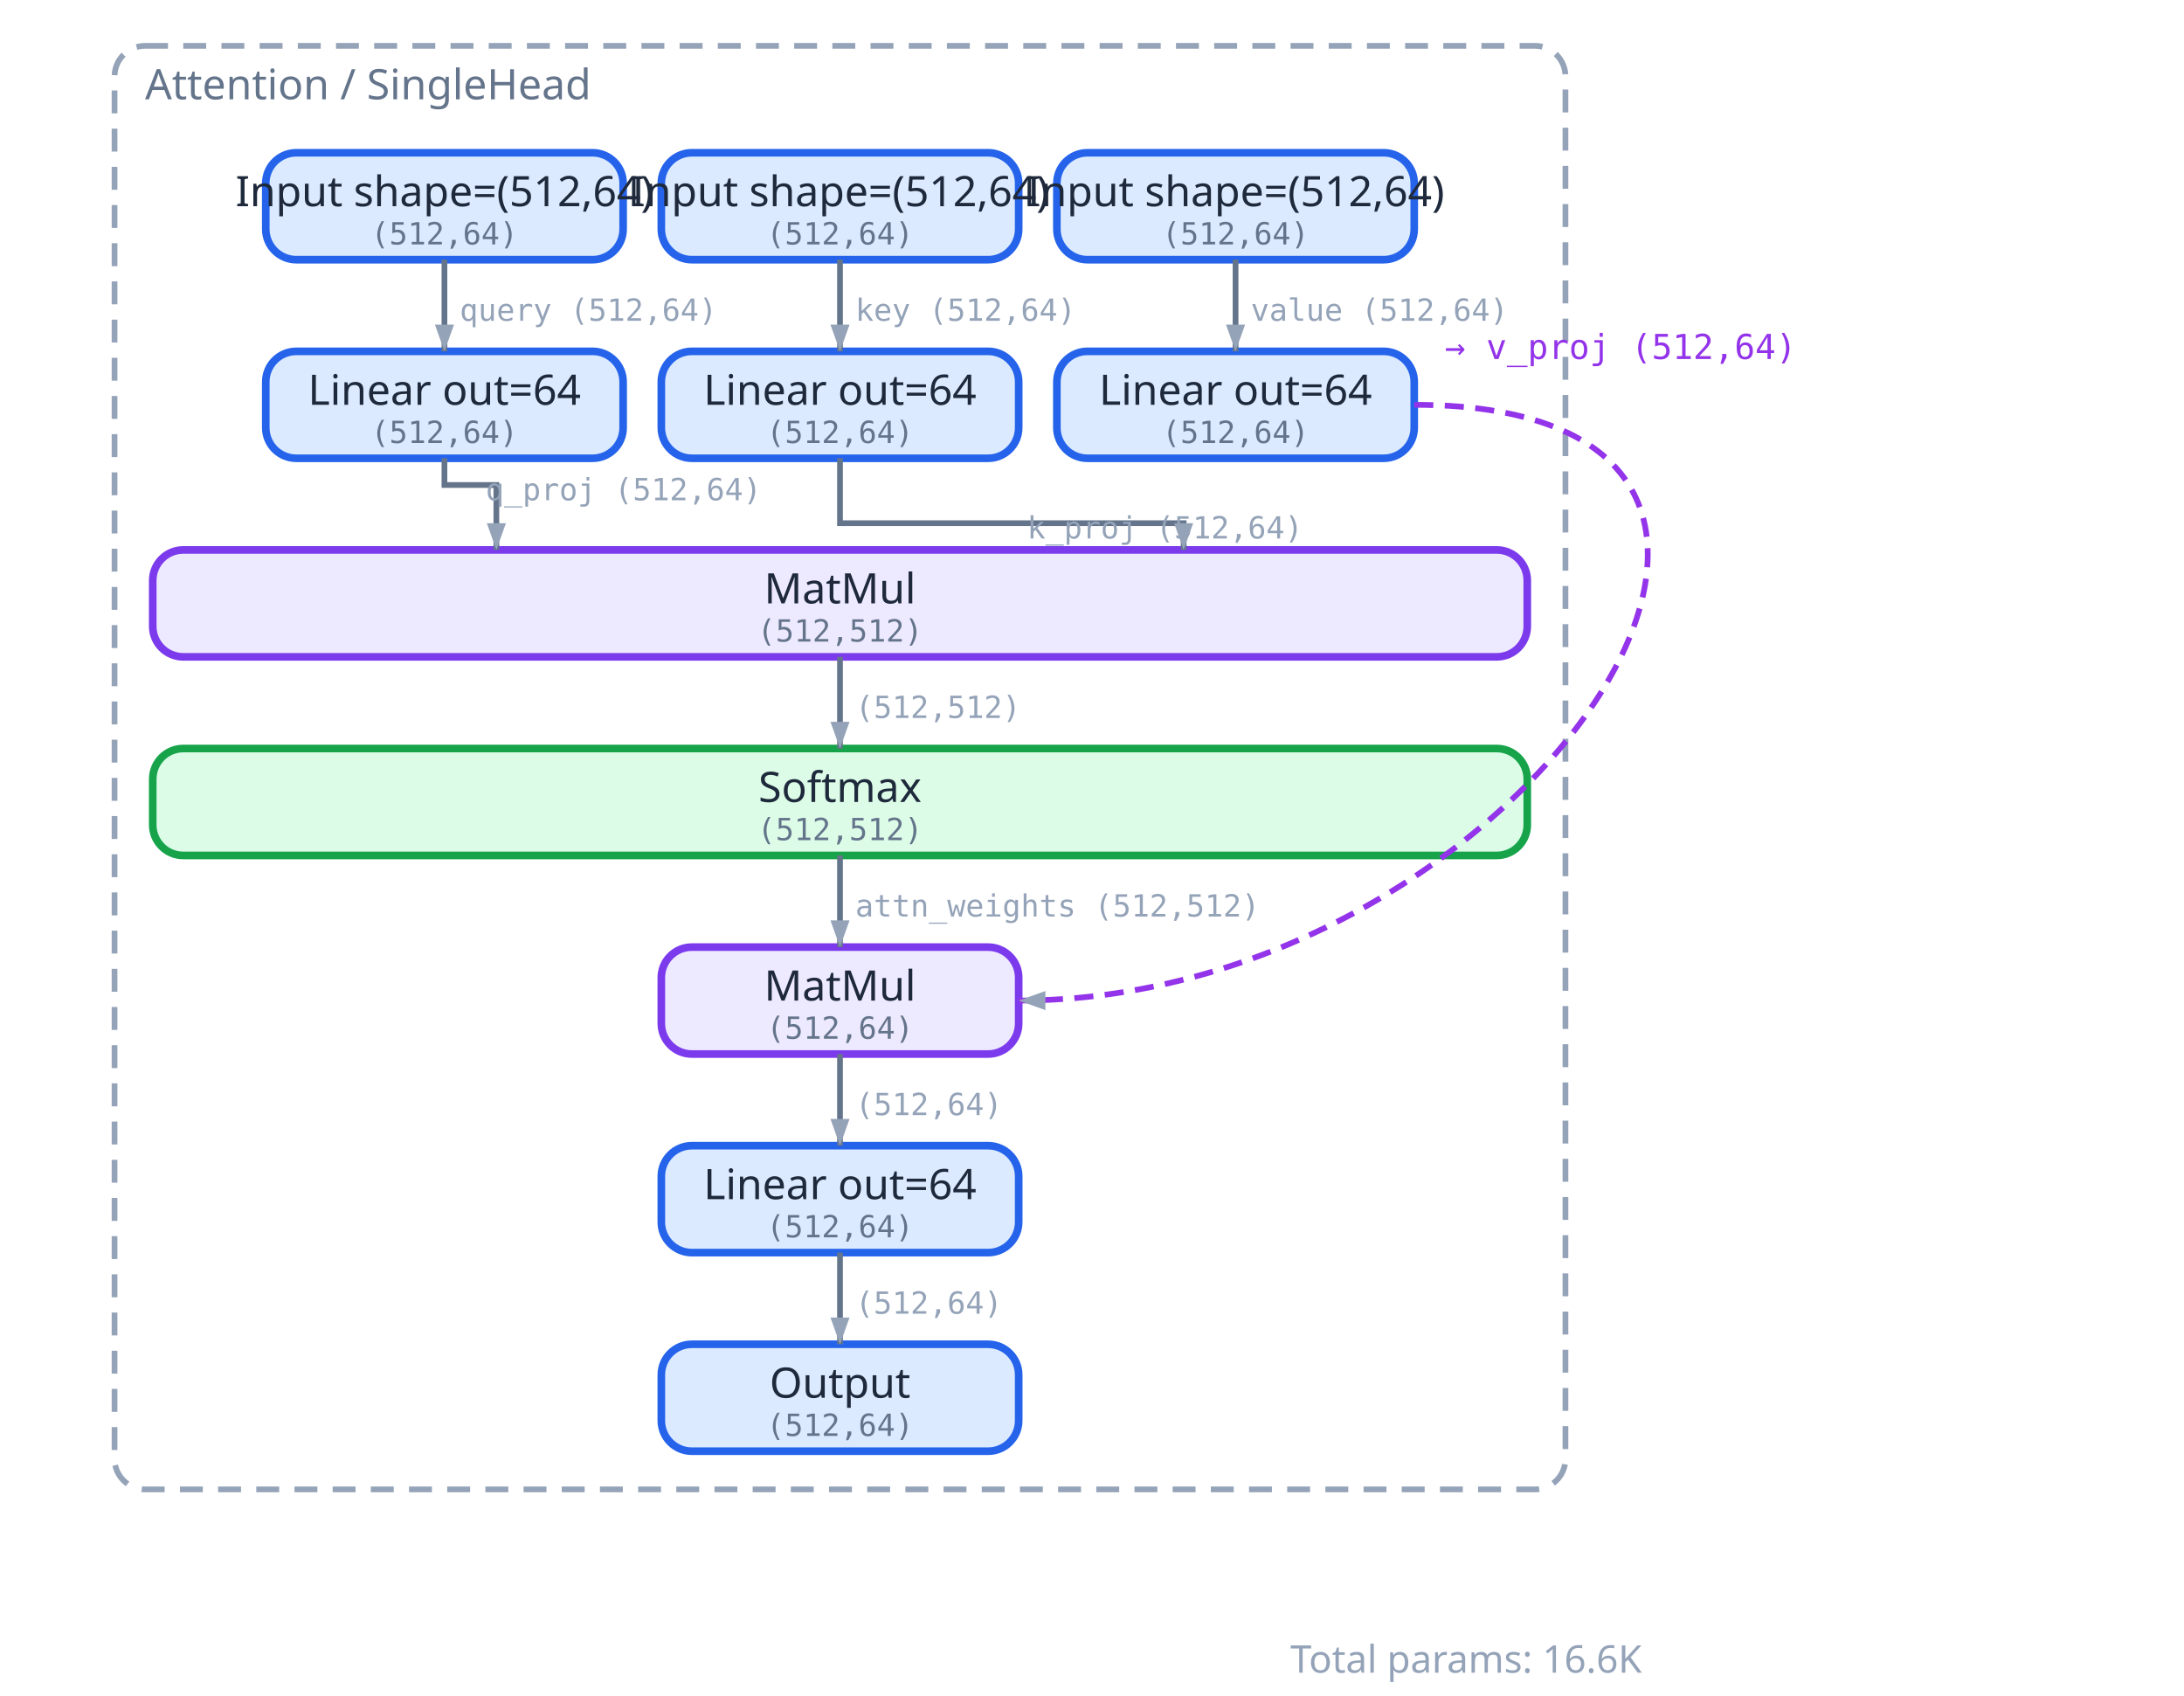
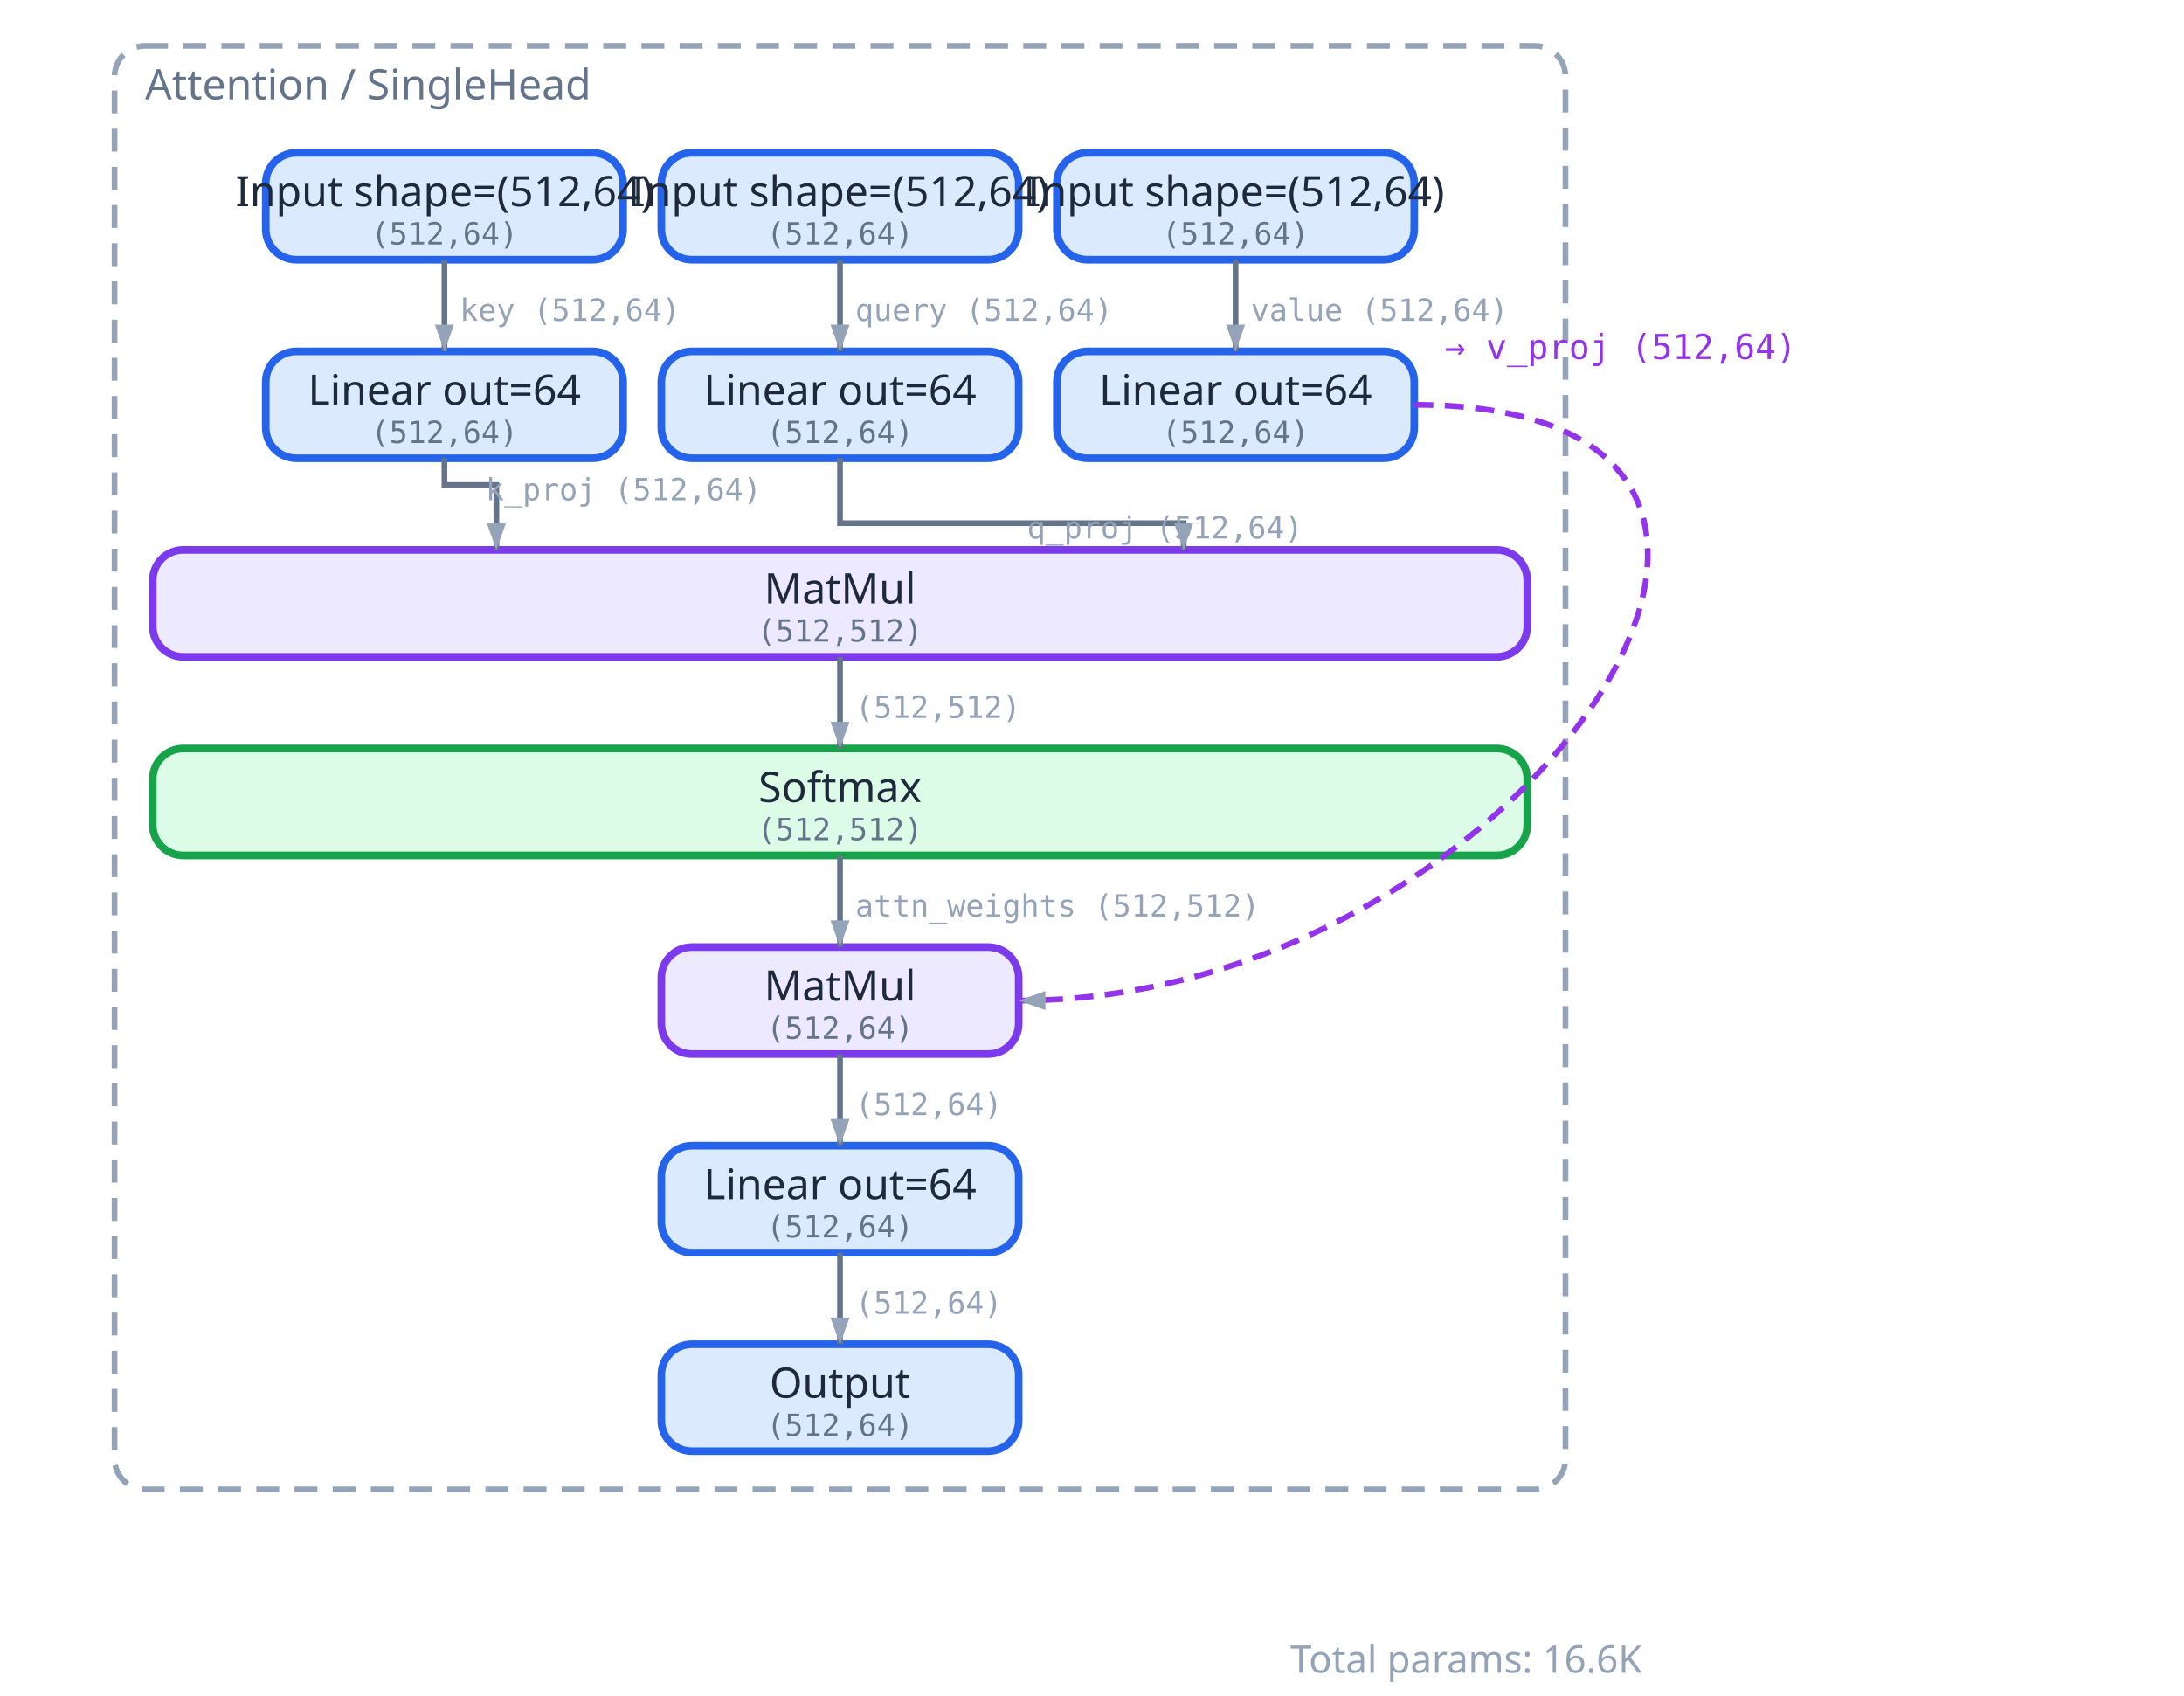
<svg xmlns="http://www.w3.org/2000/svg" viewBox="0 0 572 444" width="572" height="444">
  <defs>
    <marker id="arrowhead" markerWidth="7" markerHeight="5" refX="7" refY="2.5" markerUnits="userSpaceOnUse" orient="auto">
      <polygon points="0 0, 7 2.5, 0 5" fill="#94a3b8" />
    </marker>
  </defs>
-   <rect x="30" y="12" width="380" height="378" fill="none" stroke="#94a3b8" stroke-width="1.5" stroke-dasharray="6,4" rx="8" />
-   <text x="38" y="26" font-size="11" fill="#64748b" font-family="sans-serif" font-weight="500">Attention / SingleHead</text>
+   <rect x="30" y="12" width="380" height="378" fill="none" rx="8" stroke="#94a3b8" stroke-dasharray="6,4" stroke-width="1.5" />
+   <text x="38" y="26" fill="#64748b" font-family="sans-serif" font-size="11" font-weight="500">Attention / SingleHead</text>
+   <rect x="173.201" y="92" width="93.598" height="28" rx="8" ry="8" fill="#dbeafe" stroke="#2563eb" stroke-width="2" />
+   <text x="220" y="106" fill="#1e293b" font-family="sans-serif" font-size="11" font-weight="500" text-anchor="middle">Linear out=64</text>
+   <text x="220" y="116" fill="#64748b" font-family="monospace" font-size="8" text-anchor="middle">(512,64)</text>
+   <rect x="40" y="196" width="360" height="28" rx="8" ry="8" fill="#dcfce7" stroke="#16a34a" stroke-width="2" />
+   <text x="220" y="210" fill="#1e293b" font-family="sans-serif" font-size="11" font-weight="500" text-anchor="middle">Softmax</text>
+   <text x="220" y="220" fill="#64748b" font-family="monospace" font-size="8" text-anchor="middle">(512,512)</text>
  <rect x="69.604" y="40" width="93.598" height="28" rx="8" ry="8" fill="#dbeafe" stroke="#2563eb" stroke-width="2" />
-   <text x="116.402" y="54" text-anchor="middle" font-size="11" fill="#1e293b" font-family="sans-serif" font-weight="500">Input shape=(512,64)</text>
-   <text x="116.402" y="64" text-anchor="middle" font-size="8" fill="#64748b" font-family="monospace">(512,64)</text>
+   <text x="116.402" y="54" fill="#1e293b" font-family="sans-serif" font-size="11" font-weight="500" text-anchor="middle">Input shape=(512,64)</text>
+   <text x="116.402" y="64" fill="#64748b" font-family="monospace" font-size="8" text-anchor="middle">(512,64)</text>
+   <rect x="69.604" y="92" width="93.598" height="28" rx="8" ry="8" fill="#dbeafe" stroke="#2563eb" stroke-width="2" />
+   <text x="116.402" y="106" fill="#1e293b" font-family="sans-serif" font-size="11" font-weight="500" text-anchor="middle">Linear out=64</text>
+   <text x="116.402" y="116" fill="#64748b" font-family="monospace" font-size="8" text-anchor="middle">(512,64)</text>
+   <rect x="173.201" y="300" width="93.598" height="28" rx="8" ry="8" fill="#dbeafe" stroke="#2563eb" stroke-width="2" />
+   <text x="220" y="314" fill="#1e293b" font-family="sans-serif" font-size="11" font-weight="500" text-anchor="middle">Linear out=64</text>
+   <text x="220" y="324" fill="#64748b" font-family="monospace" font-size="8" text-anchor="middle">(512,64)</text>
+   <rect x="173.201" y="352" width="93.598" height="28" rx="8" ry="8" fill="#dbeafe" stroke="#2563eb" stroke-width="2" />
+   <text x="220" y="366" fill="#1e293b" font-family="sans-serif" font-size="11" font-weight="500" text-anchor="middle">Output</text>
+   <text x="220" y="376" fill="#64748b" font-family="monospace" font-size="8" text-anchor="middle">(512,64)</text>
+   <rect x="276.799" y="40" width="93.598" height="28" rx="8" ry="8" fill="#dbeafe" stroke="#2563eb" stroke-width="2" />
+   <text x="323.598" y="54" fill="#1e293b" font-family="sans-serif" font-size="11" font-weight="500" text-anchor="middle">Input shape=(512,64)</text>
+   <text x="323.598" y="64" fill="#64748b" font-family="monospace" font-size="8" text-anchor="middle">(512,64)</text>
+   <rect x="173.201" y="248" width="93.598" height="28" rx="8" ry="8" fill="#ede9fe" stroke="#7c3aed" stroke-width="2" />
+   <text x="220" y="262" fill="#1e293b" font-family="sans-serif" font-size="11" font-weight="500" text-anchor="middle">MatMul</text>
+   <text x="220" y="272" fill="#64748b" font-family="monospace" font-size="8" text-anchor="middle">(512,64)</text>
+   <rect x="276.799" y="92" width="93.598" height="28" rx="8" ry="8" fill="#dbeafe" stroke="#2563eb" stroke-width="2" />
+   <text x="323.598" y="106" fill="#1e293b" font-family="sans-serif" font-size="11" font-weight="500" text-anchor="middle">Linear out=64</text>
+   <text x="323.598" y="116" fill="#64748b" font-family="monospace" font-size="8" text-anchor="middle">(512,64)</text>
+   <rect x="40" y="144" width="360" height="28" rx="8" ry="8" fill="#ede9fe" stroke="#7c3aed" stroke-width="2" />
+   <text x="220" y="158" fill="#1e293b" font-family="sans-serif" font-size="11" font-weight="500" text-anchor="middle">MatMul</text>
+   <text x="220" y="168" fill="#64748b" font-family="monospace" font-size="8" text-anchor="middle">(512,512)</text>
  <rect x="173.201" y="40" width="93.598" height="28" rx="8" ry="8" fill="#dbeafe" stroke="#2563eb" stroke-width="2" />
-   <text x="220" y="54" text-anchor="middle" font-size="11" fill="#1e293b" font-family="sans-serif" font-weight="500">Input shape=(512,64)</text>
-   <text x="220" y="64" text-anchor="middle" font-size="8" fill="#64748b" font-family="monospace">(512,64)</text>
-   <rect x="276.799" y="40" width="93.598" height="28" rx="8" ry="8" fill="#dbeafe" stroke="#2563eb" stroke-width="2" />
-   <text x="323.598" y="54" text-anchor="middle" font-size="11" fill="#1e293b" font-family="sans-serif" font-weight="500">Input shape=(512,64)</text>
-   <text x="323.598" y="64" text-anchor="middle" font-size="8" fill="#64748b" font-family="monospace">(512,64)</text>
-   <rect x="69.604" y="92" width="93.598" height="28" rx="8" ry="8" fill="#dbeafe" stroke="#2563eb" stroke-width="2" />
-   <text x="116.402" y="106" text-anchor="middle" font-size="11" fill="#1e293b" font-family="sans-serif" font-weight="500">Linear out=64</text>
-   <text x="116.402" y="116" text-anchor="middle" font-size="8" fill="#64748b" font-family="monospace">(512,64)</text>
-   <rect x="173.201" y="92" width="93.598" height="28" rx="8" ry="8" fill="#dbeafe" stroke="#2563eb" stroke-width="2" />
-   <text x="220" y="106" text-anchor="middle" font-size="11" fill="#1e293b" font-family="sans-serif" font-weight="500">Linear out=64</text>
-   <text x="220" y="116" text-anchor="middle" font-size="8" fill="#64748b" font-family="monospace">(512,64)</text>
-   <rect x="276.799" y="92" width="93.598" height="28" rx="8" ry="8" fill="#dbeafe" stroke="#2563eb" stroke-width="2" />
-   <text x="323.598" y="106" text-anchor="middle" font-size="11" fill="#1e293b" font-family="sans-serif" font-weight="500">Linear out=64</text>
-   <text x="323.598" y="116" text-anchor="middle" font-size="8" fill="#64748b" font-family="monospace">(512,64)</text>
-   <rect x="40" y="144" width="360" height="28" rx="8" ry="8" fill="#ede9fe" stroke="#7c3aed" stroke-width="2" />
-   <text x="220" y="158" text-anchor="middle" font-size="11" fill="#1e293b" font-family="sans-serif" font-weight="500">MatMul</text>
-   <text x="220" y="168" text-anchor="middle" font-size="8" fill="#64748b" font-family="monospace">(512,512)</text>
-   <rect x="40" y="196" width="360" height="28" rx="8" ry="8" fill="#dcfce7" stroke="#16a34a" stroke-width="2" />
-   <text x="220" y="210" text-anchor="middle" font-size="11" fill="#1e293b" font-family="sans-serif" font-weight="500">Softmax</text>
-   <text x="220" y="220" text-anchor="middle" font-size="8" fill="#64748b" font-family="monospace">(512,512)</text>
-   <rect x="173.201" y="248" width="93.598" height="28" rx="8" ry="8" fill="#ede9fe" stroke="#7c3aed" stroke-width="2" />
-   <text x="220" y="262" text-anchor="middle" font-size="11" fill="#1e293b" font-family="sans-serif" font-weight="500">MatMul</text>
-   <text x="220" y="272" text-anchor="middle" font-size="8" fill="#64748b" font-family="monospace">(512,64)</text>
-   <rect x="173.201" y="300" width="93.598" height="28" rx="8" ry="8" fill="#dbeafe" stroke="#2563eb" stroke-width="2" />
-   <text x="220" y="314" text-anchor="middle" font-size="11" fill="#1e293b" font-family="sans-serif" font-weight="500">Linear out=64</text>
-   <text x="220" y="324" text-anchor="middle" font-size="8" fill="#64748b" font-family="monospace">(512,64)</text>
-   <rect x="173.201" y="352" width="93.598" height="28" rx="8" ry="8" fill="#dbeafe" stroke="#2563eb" stroke-width="2" />
-   <text x="220" y="366" text-anchor="middle" font-size="11" fill="#1e293b" font-family="sans-serif" font-weight="500">Output</text>
-   <text x="220" y="376" text-anchor="middle" font-size="8" fill="#64748b" font-family="monospace">(512,64)</text>
-   <path d="M 116.402 68 L 116.402 92" stroke="#64748b" stroke-width="1.5" fill="none" marker-end="url(#arrowhead)" />
-   <text x="120.402" y="84" font-size="8" fill="#94a3b8" font-family="monospace">query (512,64)</text>
-   <path d="M 220 68 L 220 92" stroke="#64748b" stroke-width="1.5" fill="none" marker-end="url(#arrowhead)" />
-   <text x="224" y="84" font-size="8" fill="#94a3b8" font-family="monospace">key (512,64)</text>
-   <path d="M 323.598 68 L 323.598 92" stroke="#64748b" stroke-width="1.5" fill="none" marker-end="url(#arrowhead)" />
-   <text x="327.598" y="84" font-size="8" fill="#94a3b8" font-family="monospace">value (512,64)</text>
-   <path d="M 116.402 120 L 116.402 127 L 130 127 L 130 144" stroke="#64748b" stroke-width="1.5" fill="none" marker-end="url(#arrowhead)" />
-   <text x="127.201" y="131" font-size="8" fill="#94a3b8" font-family="monospace">q_proj (512,64)</text>
-   <path d="M 220 120 L 220 137 L 310 137 L 310 144" stroke="#64748b" stroke-width="1.5" fill="none" marker-end="url(#arrowhead)" />
-   <text x="269" y="141" font-size="8" fill="#94a3b8" font-family="monospace">k_proj (512,64)</text>
-   <path d="M 220 172 L 220 196" stroke="#64748b" stroke-width="1.5" fill="none" marker-end="url(#arrowhead)" />
-   <text x="224" y="188" font-size="8" fill="#94a3b8" font-family="monospace">(512,512)</text>
-   <path d="M 220 224 L 220 248" stroke="#64748b" stroke-width="1.5" fill="none" marker-end="url(#arrowhead)" />
-   <text x="224" y="240" font-size="8" fill="#94a3b8" font-family="monospace">attn_weights (512,512)</text>
-   <path d="M 370.396 106 C 502.396 106, 398.799 262, 266.799 262" stroke="#9333ea" stroke-width="1.5" fill="none" stroke-dasharray="5,3" marker-end="url(#arrowhead)" />
-   <text x="378.396" y="94" font-size="9" fill="#9333ea" text-anchor="start" font-family="monospace">→ v_proj (512,64)</text>
-   <path d="M 220 276 L 220 300" stroke="#64748b" stroke-width="1.5" fill="none" marker-end="url(#arrowhead)" />
-   <text x="224" y="292" font-size="8" fill="#94a3b8" font-family="monospace">(512,64)</text>
-   <path d="M 220 328 L 220 352" stroke="#64748b" stroke-width="1.5" fill="none" marker-end="url(#arrowhead)" />
-   <text x="224" y="344" font-size="8" fill="#94a3b8" font-family="monospace">(512,64)</text>
-   <text x="430" y="438" text-anchor="end" font-size="10" fill="#94a3b8" font-family="sans-serif">Total params: 16.6K</text>
+   <text x="220" y="54" fill="#1e293b" font-family="sans-serif" font-size="11" font-weight="500" text-anchor="middle">Input shape=(512,64)</text>
+   <text x="220" y="64" fill="#64748b" font-family="monospace" font-size="8" text-anchor="middle">(512,64)</text>
+   <path d="M 220 68 L 220 92" fill="none" marker-end="url(#arrowhead)" stroke="#64748b" stroke-width="1.5" />
+   <text x="224" y="84" fill="#94a3b8" font-family="monospace" font-size="8">query (512,64)</text>
+   <path d="M 116.402 68 L 116.402 92" fill="none" marker-end="url(#arrowhead)" stroke="#64748b" stroke-width="1.5" />
+   <text x="120.402" y="84" fill="#94a3b8" font-family="monospace" font-size="8">key (512,64)</text>
+   <path d="M 323.598 68 L 323.598 92" fill="none" marker-end="url(#arrowhead)" stroke="#64748b" stroke-width="1.5" />
+   <text x="327.598" y="84" fill="#94a3b8" font-family="monospace" font-size="8">value (512,64)</text>
+   <path d="M 220 120 L 220 137 L 310 137 L 310 144" fill="none" marker-end="url(#arrowhead)" stroke="#64748b" stroke-width="1.5" />
+   <text x="269" y="141" fill="#94a3b8" font-family="monospace" font-size="8">q_proj (512,64)</text>
+   <path d="M 116.402 120 L 116.402 127 L 130 127 L 130 144" fill="none" marker-end="url(#arrowhead)" stroke="#64748b" stroke-width="1.5" />
+   <text x="127.201" y="131" fill="#94a3b8" font-family="monospace" font-size="8">k_proj (512,64)</text>
+   <path d="M 220 172 L 220 196" fill="none" marker-end="url(#arrowhead)" stroke="#64748b" stroke-width="1.5" />
+   <text x="224" y="188" fill="#94a3b8" font-family="monospace" font-size="8">(512,512)</text>
+   <path d="M 220 224 L 220 248" fill="none" marker-end="url(#arrowhead)" stroke="#64748b" stroke-width="1.5" />
+   <text x="224" y="240" fill="#94a3b8" font-family="monospace" font-size="8">attn_weights (512,512)</text>
+   <path d="M 370.396 106 C 502.396 106, 398.799 262, 266.799 262" fill="none" marker-end="url(#arrowhead)" stroke="#9333ea" stroke-dasharray="5,3" stroke-width="1.5" />
+   <text x="378.396" y="94" fill="#9333ea" font-family="monospace" font-size="9" text-anchor="start">→ v_proj (512,64)</text>
+   <path d="M 220 276 L 220 300" fill="none" marker-end="url(#arrowhead)" stroke="#64748b" stroke-width="1.5" />
+   <text x="224" y="292" fill="#94a3b8" font-family="monospace" font-size="8">(512,64)</text>
+   <path d="M 220 328 L 220 352" fill="none" marker-end="url(#arrowhead)" stroke="#64748b" stroke-width="1.5" />
+   <text x="224" y="344" fill="#94a3b8" font-family="monospace" font-size="8">(512,64)</text>
+   <text x="430" y="438" fill="#94a3b8" font-family="sans-serif" font-size="10" text-anchor="end">Total params: 16.6K</text>
</svg>
